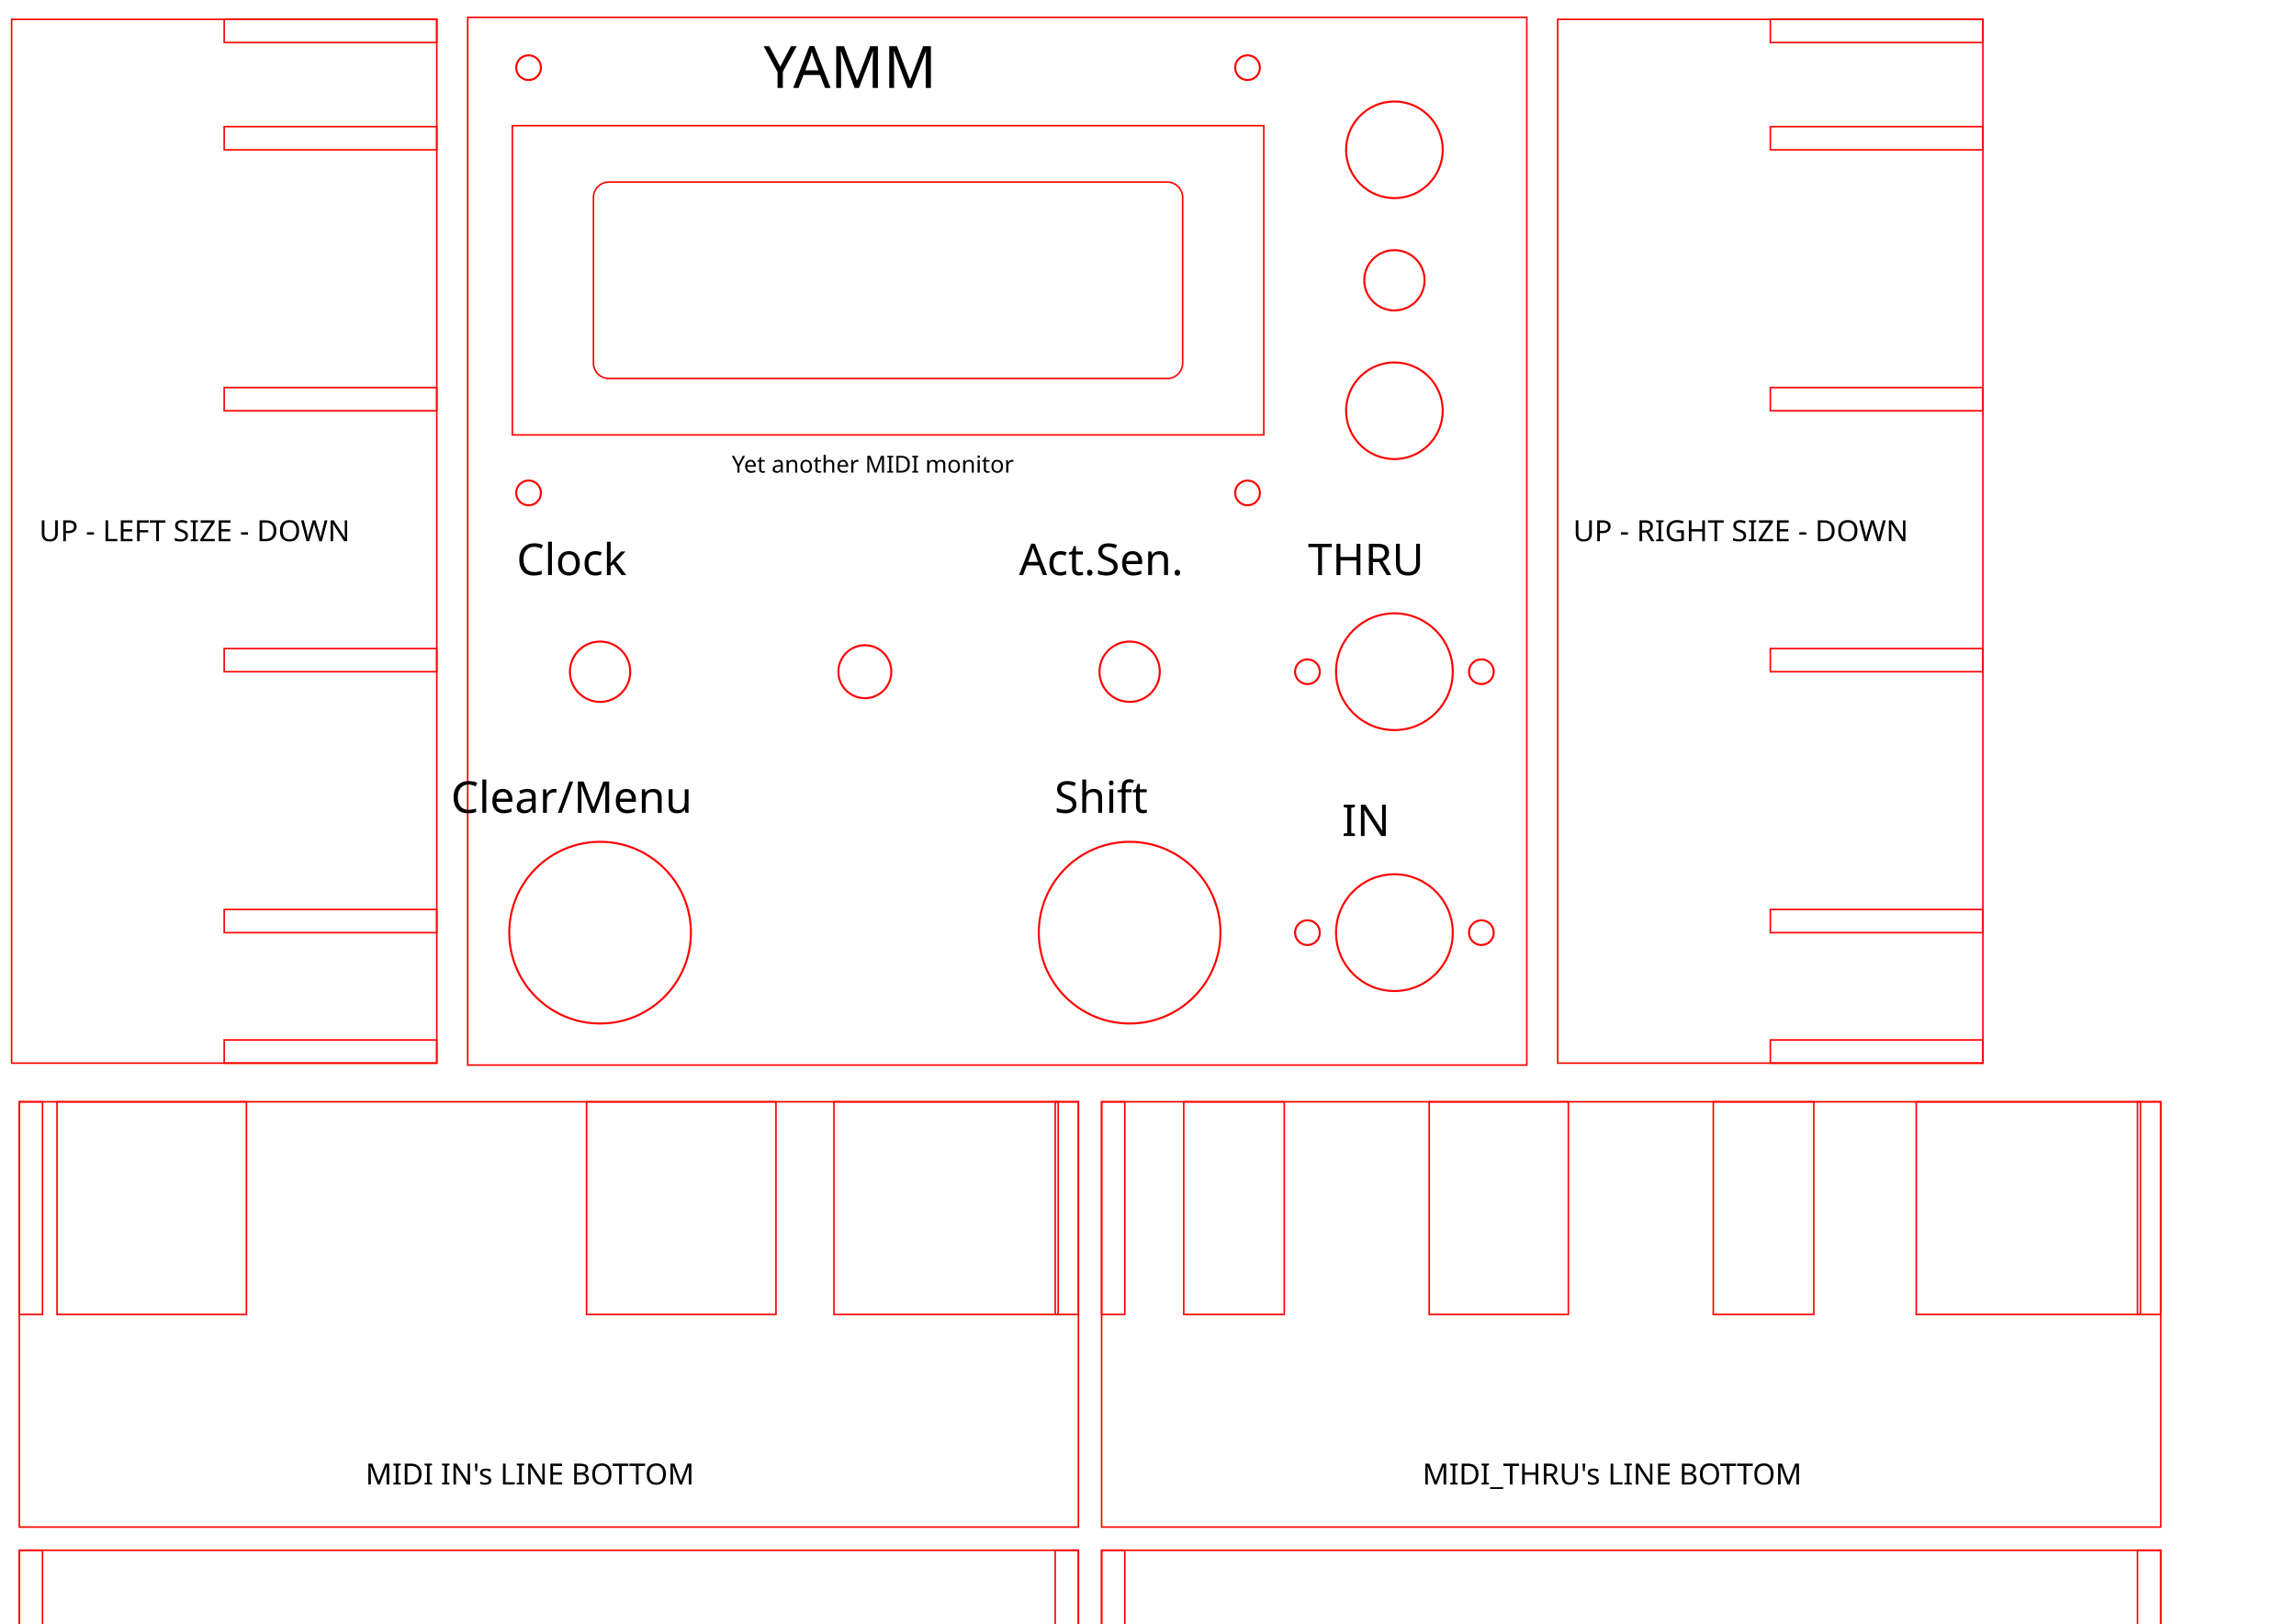
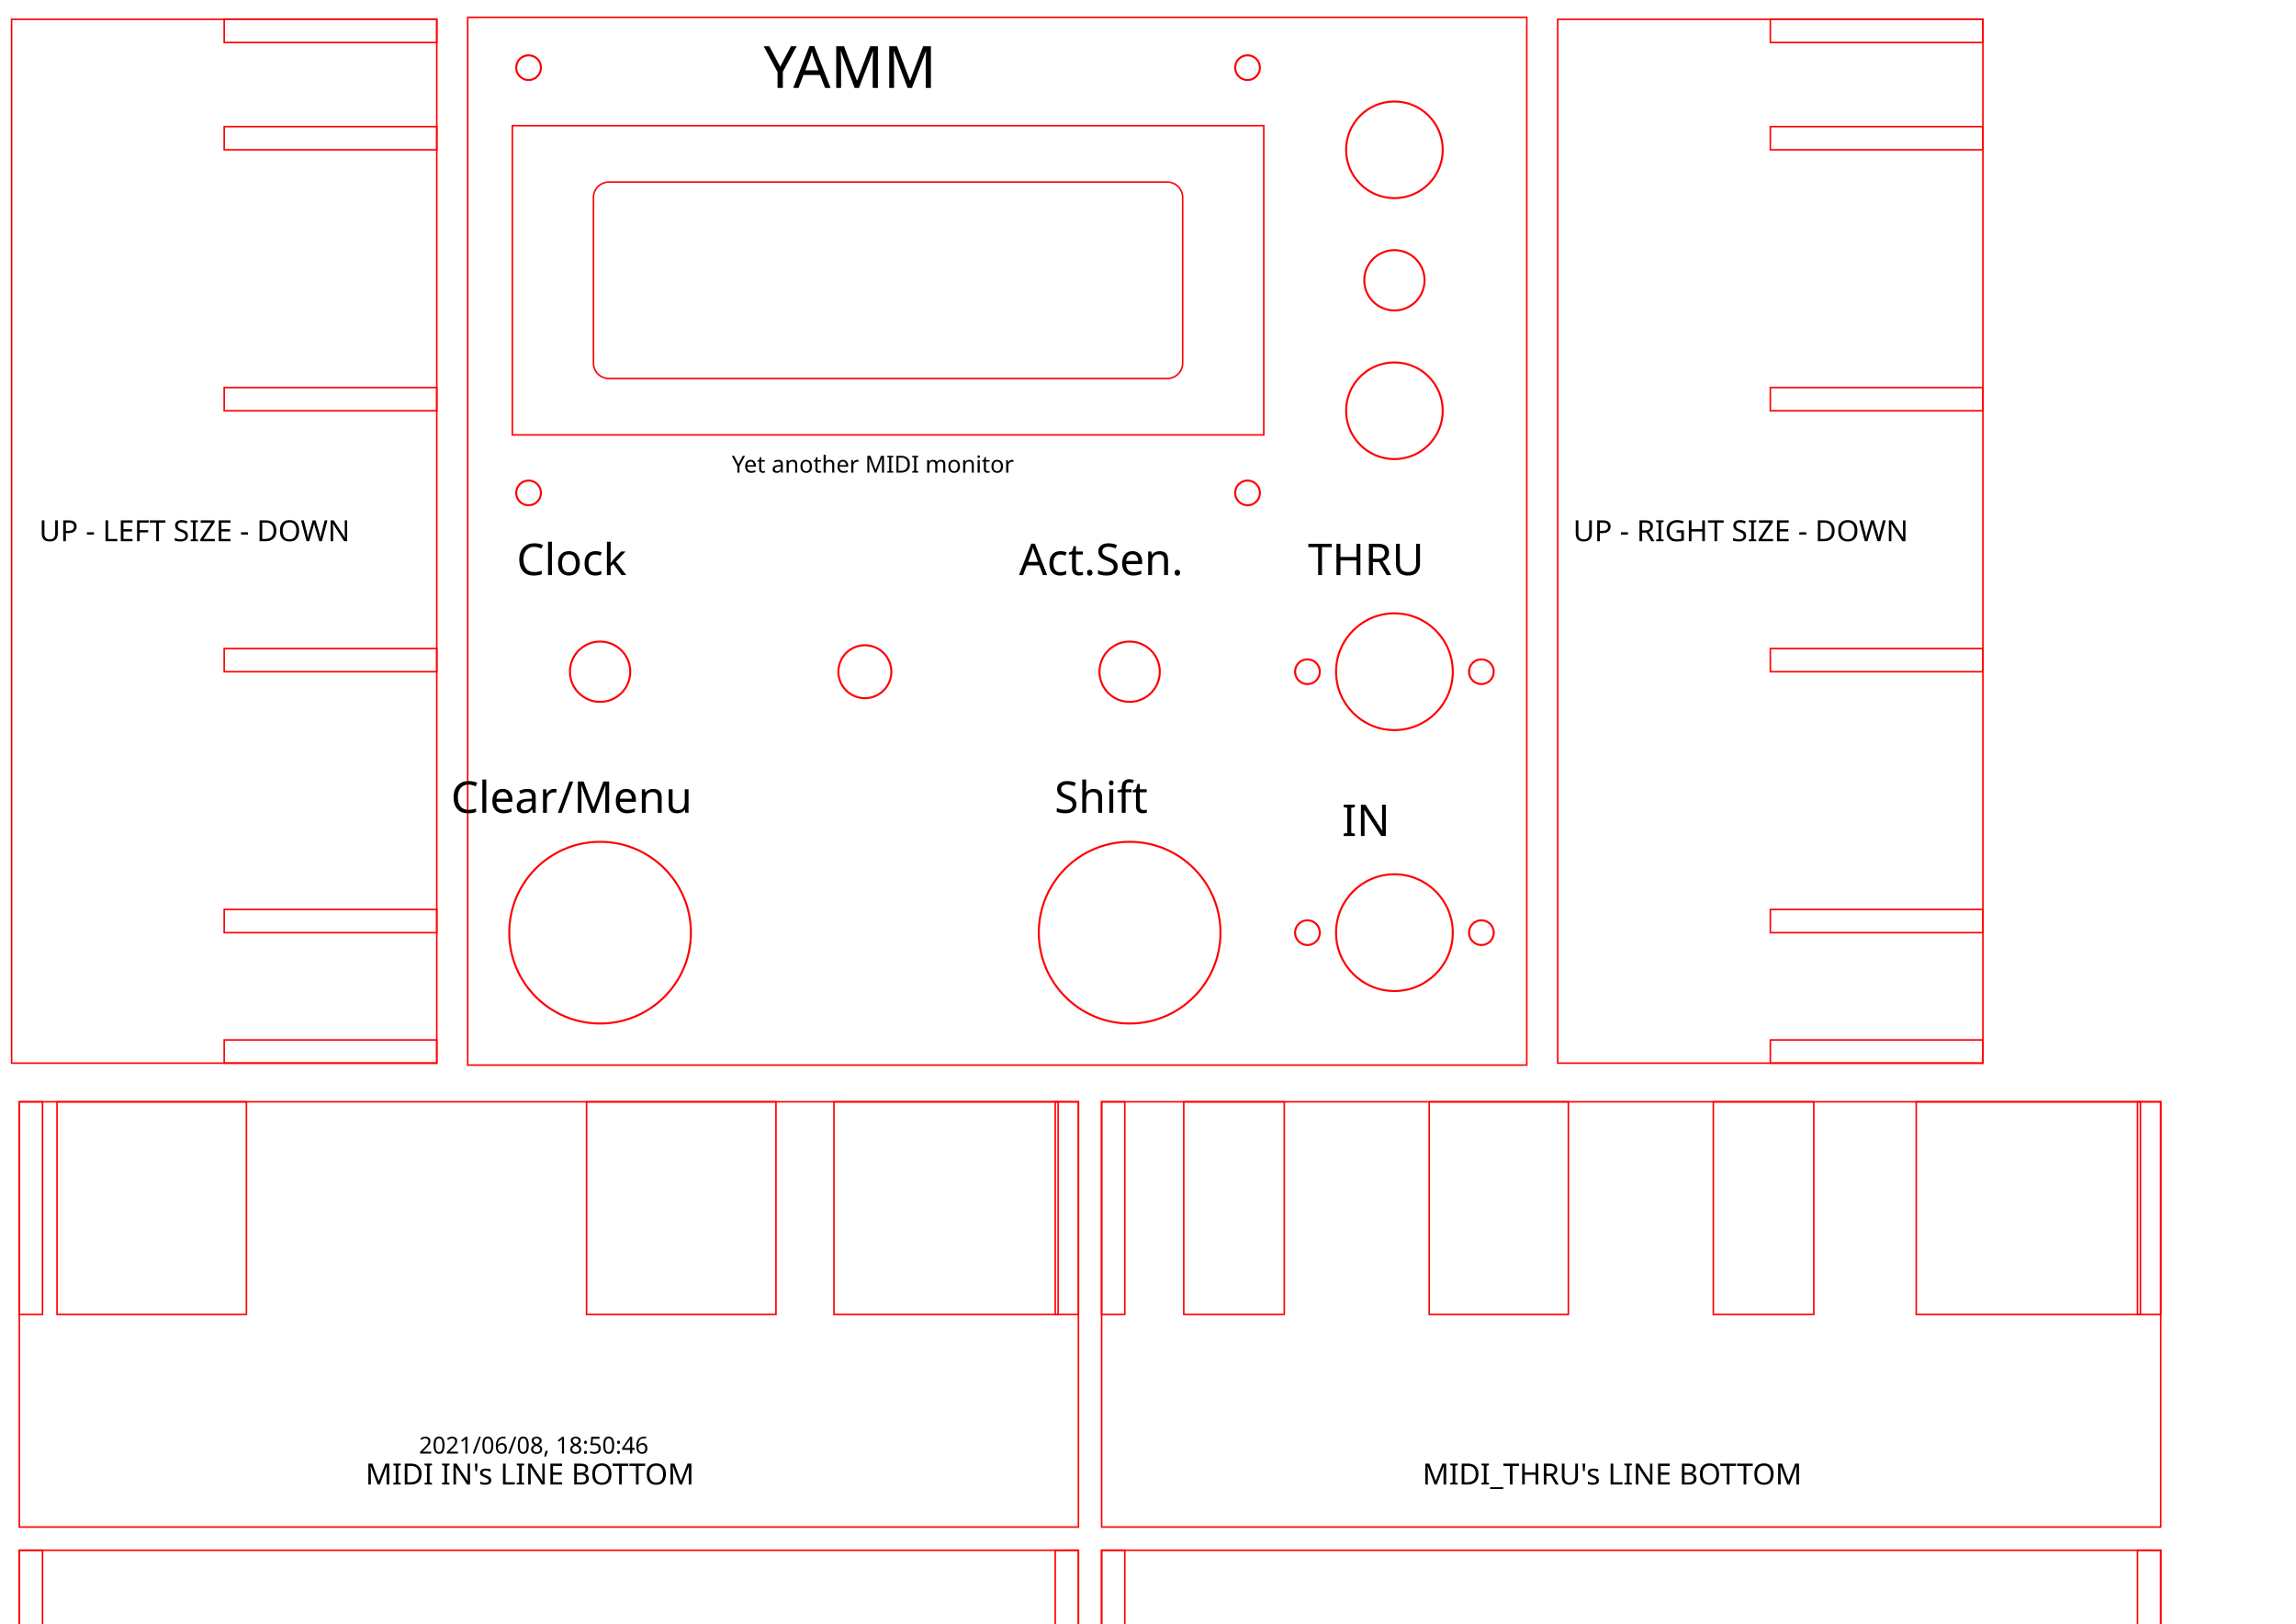
<svg xmlns="http://www.w3.org/2000/svg" width="297mm" height="210mm" viewBox="0 0 297 210" version="1.1" id="svg643">
  <defs id="defs637" />
  <g id="layer1" transform="translate(0,-87)">
    <rect style="fill:none;stroke:#ff0000;stroke-width:0.2;stroke-opacity:1" id="rect1" width="137.0" height="135.5" x="60.5" y="89.25" rx="0.0" ry="0.0" />
    <ellipse style="fill:none;stroke:#ff0000;stroke-width:0.261;stroke-opacity:1" id="elli1" cx="180.375" cy="207.625" rx="7.55" ry="7.55" />
    <ellipse style="fill:none;stroke:#ff0000;stroke-width:0.261;stroke-opacity:1" id="elli2" cx="169.125" cy="207.625" rx="1.6" ry="1.6" />
    <ellipse style="fill:none;stroke:#ff0000;stroke-width:0.261;stroke-opacity:1" id="elli3" cx="191.625" cy="207.625" rx="1.6" ry="1.6" />
    <text xml:space="preserve" style="font-style:normal;font-variant:normal;font-weight:normal;font-stretch:normal;font-size:1.5mm;line-height:125%;font-family:sans-serif;-inkscape-font-specification:'sans-serif, Normal';font-variant-ligatures:normal;font-variant-caps:normal;font-variant-numeric:normal;text-align:center;letter-spacing:0px;word-spacing:0px;writing-mode:lr-tb;text-anchor:middle;fill:#000000;fill-opacity:1;stroke:none;stroke-width:0.265px;stroke-linecap:butt;stroke-linejoin:miter;stroke-opacity:1" x="180.375" y="195.125" id="text1">
      <tspan id="tspan771" x="180.375" y="195.125" style="stroke-width:0.265px">IN</tspan>
    </text>
    <ellipse style="fill:none;stroke:#ff0000;stroke-width:0.261;stroke-opacity:1" id="elli4" cx="180.375" cy="173.875" rx="7.55" ry="7.55" />
    <ellipse style="fill:none;stroke:#ff0000;stroke-width:0.261;stroke-opacity:1" id="elli5" cx="169.125" cy="173.875" rx="1.6" ry="1.6" />
    <ellipse style="fill:none;stroke:#ff0000;stroke-width:0.261;stroke-opacity:1" id="elli6" cx="191.625" cy="173.875" rx="1.6" ry="1.6" />
    <text xml:space="preserve" style="font-style:normal;font-variant:normal;font-weight:normal;font-stretch:normal;font-size:1.5mm;line-height:125%;font-family:sans-serif;-inkscape-font-specification:'sans-serif, Normal';font-variant-ligatures:normal;font-variant-caps:normal;font-variant-numeric:normal;text-align:center;letter-spacing:0px;word-spacing:0px;writing-mode:lr-tb;text-anchor:middle;fill:#000000;fill-opacity:1;stroke:none;stroke-width:0.265px;stroke-linecap:butt;stroke-linejoin:miter;stroke-opacity:1" x="180.375" y="161.375" id="text2">
      <tspan id="tspan771" x="180.375" y="161.375" style="stroke-width:0.265px">THRU</tspan>
    </text>
    <ellipse style="fill:none;stroke:#ff0000;stroke-width:0.261;stroke-opacity:1" id="elli7" cx="180.375" cy="140.125" rx="6.25" ry="6.25" />
    <text xml:space="preserve" style="font-style:normal;font-variant:normal;font-weight:normal;font-stretch:normal;font-size:1.5mm;line-height:125%;font-family:sans-serif;-inkscape-font-specification:'sans-serif, Normal';font-variant-ligatures:normal;font-variant-caps:normal;font-variant-numeric:normal;text-align:center;letter-spacing:0px;word-spacing:0px;writing-mode:lr-tb;text-anchor:middle;fill:#000000;fill-opacity:1;stroke:none;stroke-width:0.265px;stroke-linecap:butt;stroke-linejoin:miter;stroke-opacity:1" x="180.375" y="127.625" id="text3">
      <tspan id="tspan771" x="180.375" y="127.625" style="stroke-width:0.265px" />
    </text>
    <ellipse style="fill:none;stroke:#ff0000;stroke-width:0.261;stroke-opacity:1" id="elli8" cx="180.375" cy="106.375" rx="6.25" ry="6.25" />
    <text xml:space="preserve" style="font-style:normal;font-variant:normal;font-weight:normal;font-stretch:normal;font-size:1.5mm;line-height:125%;font-family:sans-serif;-inkscape-font-specification:'sans-serif, Normal';font-variant-ligatures:normal;font-variant-caps:normal;font-variant-numeric:normal;text-align:center;letter-spacing:0px;word-spacing:0px;writing-mode:lr-tb;text-anchor:middle;fill:#000000;fill-opacity:1;stroke:none;stroke-width:0.265px;stroke-linecap:butt;stroke-linejoin:miter;stroke-opacity:1" x="180.375" y="93.875" id="text4">
      <tspan id="tspan771" x="180.375" y="93.875" style="stroke-width:0.265px" />
    </text>
    <ellipse style="fill:none;stroke:#ff0000;stroke-width:0.261;stroke-opacity:1" id="elli9" cx="180.375" cy="123.25" rx="3.9" ry="3.9" />
    <ellipse style="fill:none;stroke:#ff0000;stroke-width:0.261;stroke-opacity:1" id="elli10" cx="77.625" cy="173.875" rx="3.9" ry="3.9" />
    <text xml:space="preserve" style="font-style:normal;font-variant:normal;font-weight:normal;font-stretch:normal;font-size:1.5mm;line-height:125%;font-family:sans-serif;-inkscape-font-specification:'sans-serif, Normal';font-variant-ligatures:normal;font-variant-caps:normal;font-variant-numeric:normal;text-align:center;letter-spacing:0px;word-spacing:0px;writing-mode:lr-tb;text-anchor:middle;fill:#000000;fill-opacity:1;stroke:none;stroke-width:0.265px;stroke-linecap:butt;stroke-linejoin:miter;stroke-opacity:1" x="77.625" y="161.375" id="text5">
      <tspan id="tspan771" x="77.625" y="161.375" style="stroke-width:0.265px">Clock</tspan>
    </text>
    <text xml:space="preserve" style="font-style:normal;font-variant:normal;font-weight:normal;font-stretch:normal;font-size:1.5mm;line-height:125%;font-family:sans-serif;-inkscape-font-specification:'sans-serif, Normal';font-variant-ligatures:normal;font-variant-caps:normal;font-variant-numeric:normal;text-align:center;letter-spacing:0px;word-spacing:0px;writing-mode:lr-tb;text-anchor:middle;fill:#000000;fill-opacity:1;stroke:none;stroke-width:0.265px;stroke-linecap:butt;stroke-linejoin:miter;stroke-opacity:1" x="146.125" y="161.375" id="text6">
      <tspan id="tspan771" x="146.125" y="161.375" style="stroke-width:0.265px">Act.Sen.</tspan>
    </text>
    <ellipse style="fill:none;stroke:#ff0000;stroke-width:0.261;stroke-opacity:1" id="elli11" cx="146.125" cy="173.875" rx="3.9" ry="3.9" />
    <rect style="fill:none;stroke:#ff0000;stroke-width:0.2;stroke-opacity:1" id="rect2" width="97.2" height="40.0" x="66.275" y="103.25" rx="0.0" ry="0.0" />
    <rect style="fill:none;stroke:#ff0000;stroke-width:0.2;stroke-opacity:1" id="rect3" width="76.22" height="25.41" x="76.765" y="110.545" rx="2.0" ry="2.0" />
    <ellipse style="fill:none;stroke:#ff0000;stroke-width:0.261;stroke-opacity:1" id="elli12" cx="68.375" cy="95.75" rx="1.6" ry="1.6" />
    <ellipse style="fill:none;stroke:#ff0000;stroke-width:0.261;stroke-opacity:1" id="elli13" cx="68.375" cy="150.75" rx="1.6" ry="1.6" />
    <ellipse style="fill:none;stroke:#ff0000;stroke-width:0.261;stroke-opacity:1" id="elli14" cx="161.375" cy="95.75" rx="1.6" ry="1.6" />
    <ellipse style="fill:none;stroke:#ff0000;stroke-width:0.261;stroke-opacity:1" id="elli15" cx="161.375" cy="150.75" rx="1.6" ry="1.6" />
    <ellipse style="fill:none;stroke:#ff0000;stroke-width:0.261;stroke-opacity:1" id="elli16" cx="111.875" cy="173.875" rx="3.425" ry="3.425" />
    <text xml:space="preserve" style="font-style:normal;font-variant:normal;font-weight:normal;font-stretch:normal;font-size:1.5mm;line-height:125%;font-family:sans-serif;-inkscape-font-specification:'sans-serif, Normal';font-variant-ligatures:normal;font-variant-caps:normal;font-variant-numeric:normal;text-align:center;letter-spacing:0px;word-spacing:0px;writing-mode:lr-tb;text-anchor:middle;fill:#000000;fill-opacity:1;stroke:none;stroke-width:0.265px;stroke-linecap:butt;stroke-linejoin:miter;stroke-opacity:1" x="77.625" y="192.125" id="text7">
      <tspan id="tspan771" x="77.625" y="192.125" style="stroke-width:0.265px">Clear/Menu</tspan>
    </text>
    <ellipse style="fill:none;stroke:#ff0000;stroke-width:0.261;stroke-opacity:1" id="elli17" cx="77.625" cy="207.625" rx="11.75" ry="11.75" />
    <text xml:space="preserve" style="font-style:normal;font-variant:normal;font-weight:normal;font-stretch:normal;font-size:1.5mm;line-height:125%;font-family:sans-serif;-inkscape-font-specification:'sans-serif, Normal';font-variant-ligatures:normal;font-variant-caps:normal;font-variant-numeric:normal;text-align:center;letter-spacing:0px;word-spacing:0px;writing-mode:lr-tb;text-anchor:middle;fill:#000000;fill-opacity:1;stroke:none;stroke-width:0.265px;stroke-linecap:butt;stroke-linejoin:miter;stroke-opacity:1" x="146.125" y="192.125" id="text8">
      <tspan id="tspan771" x="146.125" y="192.125" style="stroke-width:0.265px">Shift</tspan>
    </text>
    <ellipse style="fill:none;stroke:#ff0000;stroke-width:0.261;stroke-opacity:1" id="elli18" cx="146.125" cy="207.625" rx="11.75" ry="11.75" />
    <text xml:space="preserve" style="font-style:normal;font-variant:normal;font-weight:normal;font-stretch:normal;font-size:2.0mm;line-height:125%;font-family:sans-serif;-inkscape-font-specification:'sans-serif, Normal';font-variant-ligatures:normal;font-variant-caps:normal;font-variant-numeric:normal;text-align:center;letter-spacing:0px;word-spacing:0px;writing-mode:lr-tb;text-anchor:middle;fill:#000000;fill-opacity:1;stroke:none;stroke-width:0.265px;stroke-linecap:butt;stroke-linejoin:miter;stroke-opacity:1" x="114.875" y="98.375" id="text9">
      <tspan id="tspan771" x="114.875" y="98.375" style="stroke-width:0.265px">YAMM</tspan>
    </text>
    <text xml:space="preserve" style="font-style:normal;font-variant:normal;font-weight:normal;font-stretch:normal;font-size:0.8mm;line-height:125%;font-family:sans-serif;-inkscape-font-specification:'sans-serif, Normal';font-variant-ligatures:normal;font-variant-caps:normal;font-variant-numeric:normal;text-align:center;letter-spacing:0px;word-spacing:0px;writing-mode:lr-tb;text-anchor:middle;fill:#000000;fill-opacity:1;stroke:none;stroke-width:0.265px;stroke-linecap:butt;stroke-linejoin:miter;stroke-opacity:1" x="114.875" y="148.125" id="text10">
      <tspan id="tspan771" x="114.875" y="148.125" style="stroke-width:0.265px">Yet another MIDI monitor</tspan>
    </text>
    <rect style="fill:none;stroke:#ff0000;stroke-width:0.2;stroke-opacity:1" id="rect4" width="55.0" height="135.0" x="1.5" y="89.5" rx="0.0" ry="0.0" />
    <rect style="fill:none;stroke:#ff0000;stroke-width:0.2;stroke-opacity:1" id="rect5" width="27.5" height="3.0" x="29.0" y="204.625" rx="0.0" ry="0.0" />
    <rect style="fill:none;stroke:#ff0000;stroke-width:0.2;stroke-opacity:1" id="rect6" width="27.5" height="3.0" x="29.0" y="170.875" rx="0.0" ry="0.0" />
    <rect style="fill:none;stroke:#ff0000;stroke-width:0.2;stroke-opacity:1" id="rect7" width="27.5" height="3.0" x="29.0" y="137.125" rx="0.0" ry="0.0" />
    <rect style="fill:none;stroke:#ff0000;stroke-width:0.2;stroke-opacity:1" id="rect8" width="27.5" height="3.0" x="29.0" y="103.375" rx="0.0" ry="0.0" />
    <rect style="fill:none;stroke:#ff0000;stroke-width:0.2;stroke-opacity:1" id="rect9" width="27.5" height="3.0" x="29.0" y="89.5" rx="0.0" ry="0.0" />
    <rect style="fill:none;stroke:#ff0000;stroke-width:0.2;stroke-opacity:1" id="rect10" width="27.5" height="3.0" x="29.0" y="221.5" rx="0.0" ry="0.0" />
    <text xml:space="preserve" style="font-style:normal;font-variant:normal;font-weight:normal;font-stretch:normal;font-size:1.0mm;line-height:125%;font-family:sans-serif;-inkscape-font-specification:'sans-serif, Normal';font-variant-ligatures:normal;font-variant-caps:normal;font-variant-numeric:normal;text-align:center;letter-spacing:0px;word-spacing:0px;writing-mode:lr-tb;text-anchor:middle;fill:#000000;fill-opacity:1;stroke:none;stroke-width:0.265px;stroke-linecap:butt;stroke-linejoin:miter;stroke-opacity:1" x="27.625" y="157.0" id="text11">
      <tspan id="tspan771" x="27.625" y="157.0" style="stroke-width:0.265px">UP - LEFT SIZE - DOWN</tspan>
    </text>
    <rect style="fill:none;stroke:#ff0000;stroke-width:0.2;stroke-opacity:1" id="rect11" width="55.0" height="135.0" x="201.5" y="89.5" rx="0.0" ry="0.0" />
    <rect style="fill:none;stroke:#ff0000;stroke-width:0.2;stroke-opacity:1" id="rect12" width="27.5" height="3.0" x="229.0" y="204.625" rx="0.0" ry="0.0" />
    <rect style="fill:none;stroke:#ff0000;stroke-width:0.2;stroke-opacity:1" id="rect13" width="27.5" height="3.0" x="229.0" y="170.875" rx="0.0" ry="0.0" />
    <rect style="fill:none;stroke:#ff0000;stroke-width:0.2;stroke-opacity:1" id="rect14" width="27.5" height="3.0" x="229.0" y="137.125" rx="0.0" ry="0.0" />
    <rect style="fill:none;stroke:#ff0000;stroke-width:0.2;stroke-opacity:1" id="rect15" width="27.5" height="3.0" x="229.0" y="103.375" rx="0.0" ry="0.0" />
    <rect style="fill:none;stroke:#ff0000;stroke-width:0.2;stroke-opacity:1" id="rect16" width="27.5" height="3.0" x="229.0" y="89.5" rx="0.0" ry="0.0" />
    <rect style="fill:none;stroke:#ff0000;stroke-width:0.2;stroke-opacity:1" id="rect17" width="27.5" height="3.0" x="229.0" y="221.5" rx="0.0" ry="0.0" />
    <text xml:space="preserve" style="font-style:normal;font-variant:normal;font-weight:normal;font-stretch:normal;font-size:1.0mm;line-height:125%;font-family:sans-serif;-inkscape-font-specification:'sans-serif, Normal';font-variant-ligatures:normal;font-variant-caps:normal;font-variant-numeric:normal;text-align:center;letter-spacing:0px;word-spacing:0px;writing-mode:lr-tb;text-anchor:middle;fill:#000000;fill-opacity:1;stroke:none;stroke-width:0.265px;stroke-linecap:butt;stroke-linejoin:miter;stroke-opacity:1" x="227.625" y="157.0" id="text12">
      <tspan id="tspan771" x="227.625" y="157.0" style="stroke-width:0.265px">UP - RIGHT SIZE - DOWN</tspan>
    </text>
    <rect style="fill:none;stroke:#ff0000;stroke-width:0.2;stroke-opacity:1" id="rect18" width="137.0" height="55.0" x="2.5" y="287.5" rx="0.0" ry="0.0" />
    <rect style="fill:none;stroke:#ff0000;stroke-width:0.2;stroke-opacity:1" id="rect19" width="3.0" height="27.5" x="136.5" y="287.5" rx="0.0" ry="0.0" />
    <rect style="fill:none;stroke:#ff0000;stroke-width:0.2;stroke-opacity:1" id="rect20" width="3.0" height="27.5" x="2.5" y="287.5" rx="0.0" ry="0.0" />
    <text xml:space="preserve" style="font-style:normal;font-variant:normal;font-weight:normal;font-stretch:normal;font-size:1.0mm;line-height:125%;font-family:sans-serif;-inkscape-font-specification:'sans-serif, Normal';font-variant-ligatures:normal;font-variant-caps:normal;font-variant-numeric:normal;text-align:center;letter-spacing:0px;word-spacing:0px;writing-mode:lr-tb;text-anchor:middle;fill:#000000;fill-opacity:1;stroke:none;stroke-width:0.265px;stroke-linecap:butt;stroke-linejoin:miter;stroke-opacity:1" x="74.625" y="338.625" id="text13">
      <tspan id="tspan771" x="74.625" y="338.625" style="stroke-width:0.265px">TOP SIDE BOTTOM</tspan>
    </text>
    <rect style="fill:none;stroke:#ff0000;stroke-width:0.2;stroke-opacity:1" id="rect21" width="137.0" height="55.0" x="142.5" y="287.5" rx="0.0" ry="0.0" />
    <rect style="fill:none;stroke:#ff0000;stroke-width:0.2;stroke-opacity:1" id="rect22" width="3.0" height="27.5" x="276.5" y="287.5" rx="0.0" ry="0.0" />
    <rect style="fill:none;stroke:#ff0000;stroke-width:0.2;stroke-opacity:1" id="rect23" width="3.0" height="27.5" x="142.5" y="287.5" rx="0.0" ry="0.0" />
    <text xml:space="preserve" style="font-style:normal;font-variant:normal;font-weight:normal;font-stretch:normal;font-size:1.0mm;line-height:125%;font-family:sans-serif;-inkscape-font-specification:'sans-serif, Normal';font-variant-ligatures:normal;font-variant-caps:normal;font-variant-numeric:normal;text-align:center;letter-spacing:0px;word-spacing:0px;writing-mode:lr-tb;text-anchor:middle;fill:#000000;fill-opacity:1;stroke:none;stroke-width:0.265px;stroke-linecap:butt;stroke-linejoin:miter;stroke-opacity:1" x="214.625" y="338.625" id="text14">
      <tspan id="tspan771" x="214.625" y="338.625" style="stroke-width:0.265px">BOTTOM SIDE BOTTOM</tspan>
    </text>
    <rect style="fill:none;stroke:#ff0000;stroke-width:0.2;stroke-opacity:1" id="rect24" width="137.0" height="55.0" x="2.5" y="229.5" rx="0.0" ry="0.0" />
    <rect style="fill:none;stroke:#ff0000;stroke-width:0.2;stroke-opacity:1" id="rect25" width="3.0" height="27.5" x="136.5" y="229.5" rx="0.0" ry="0.0" />
    <rect style="fill:none;stroke:#ff0000;stroke-width:0.2;stroke-opacity:1" id="rect26" width="3.0" height="27.5" x="2.5" y="229.5" rx="0.0" ry="0.0" />
    <text xml:space="preserve" style="font-style:normal;font-variant:normal;font-weight:normal;font-stretch:normal;font-size:1.0mm;line-height:125%;font-family:sans-serif;-inkscape-font-specification:'sans-serif, Normal';font-variant-ligatures:normal;font-variant-caps:normal;font-variant-numeric:normal;text-align:center;letter-spacing:0px;word-spacing:0px;writing-mode:lr-tb;text-anchor:middle;fill:#000000;fill-opacity:1;stroke:none;stroke-width:0.265px;stroke-linecap:butt;stroke-linejoin:miter;stroke-opacity:1" x="71.0" y="279.0" id="text15">
      <tspan id="tspan771" x="71.0" y="279.0" style="stroke-width:0.265px">MIDI IN's LINE BOTTOM</tspan>
    </text>
    <rect style="fill:none;stroke:#ff0000;stroke-width:0.2;stroke-opacity:1" id="rect27" width="24.5" height="27.5" x="7.375" y="229.5" rx="0.0" ry="0.0" />
    <rect style="fill:none;stroke:#ff0000;stroke-width:0.2;stroke-opacity:1" id="rect28" width="24.5" height="27.5" x="75.875" y="229.5" rx="0.0" ry="0.0" />
    <rect style="fill:none;stroke:#ff0000;stroke-width:0.2;stroke-opacity:1" id="rect29" width="29.0" height="27.5" x="107.875" y="229.5" rx="0.0" ry="0.0" />
    <rect style="fill:none;stroke:#ff0000;stroke-width:0.2;stroke-opacity:1" id="rect30" width="137.0" height="55.0" x="142.5" y="229.5" rx="0.0" ry="0.0" />
    <rect style="fill:none;stroke:#ff0000;stroke-width:0.2;stroke-opacity:1" id="rect31" width="3.0" height="27.5" x="276.5" y="229.5" rx="0.0" ry="0.0" />
    <rect style="fill:none;stroke:#ff0000;stroke-width:0.2;stroke-opacity:1" id="rect32" width="3.0" height="27.5" x="142.5" y="229.5" rx="0.0" ry="0.0" />
    <text xml:space="preserve" style="font-style:normal;font-variant:normal;font-weight:normal;font-stretch:normal;font-size:1.0mm;line-height:125%;font-family:sans-serif;-inkscape-font-specification:'sans-serif, Normal';font-variant-ligatures:normal;font-variant-caps:normal;font-variant-numeric:normal;text-align:center;letter-spacing:0px;word-spacing:0px;writing-mode:lr-tb;text-anchor:middle;fill:#000000;fill-opacity:1;stroke:none;stroke-width:0.265px;stroke-linecap:butt;stroke-linejoin:miter;stroke-opacity:1" x="211.0" y="279.0" id="text16">
      <tspan id="tspan771" x="211.0" y="279.0" style="stroke-width:0.265px">MIDI_THRU's LINE BOTTOM</tspan>
    </text>
    <rect style="fill:none;stroke:#ff0000;stroke-width:0.2;stroke-opacity:1" id="rect33" width="13.0" height="27.5" x="153.125" y="229.5" rx="0.0" ry="0.0" />
    <rect style="fill:none;stroke:#ff0000;stroke-width:0.2;stroke-opacity:1" id="rect34" width="18.0" height="27.5" x="184.875" y="229.5" rx="0.0" ry="0.0" />
    <rect style="fill:none;stroke:#ff0000;stroke-width:0.2;stroke-opacity:1" id="rect35" width="13.0" height="27.5" x="221.625" y="229.5" rx="0.0" ry="0.0" />
    <rect style="fill:none;stroke:#ff0000;stroke-width:0.2;stroke-opacity:1" id="rect36" width="29.0" height="27.5" x="247.875" y="229.5" rx="0.0" ry="0.0" />
+     <text xml:space="preserve" style="font-style:normal;font-variant:normal;font-weight:normal;font-stretch:normal;font-size:0.8mm;line-height:125%;font-family:sans-serif;-inkscape-font-specification:'sans-serif, Normal';font-variant-ligatures:normal;font-variant-caps:normal;font-variant-numeric:normal;text-align:center;letter-spacing:0px;word-spacing:0px;writing-mode:lr-tb;text-anchor:middle;fill:#000000;fill-opacity:1;stroke:none;stroke-width:0.265px;stroke-linecap:butt;stroke-linejoin:miter;stroke-opacity:1" x="71.0" y="275.0" id="text17">
+       <tspan id="tspan771" x="71.0" y="275.0" style="stroke-width:0.265px">2021/06/08, 18:50:46</tspan>
+     </text>
  </g>
</svg>
